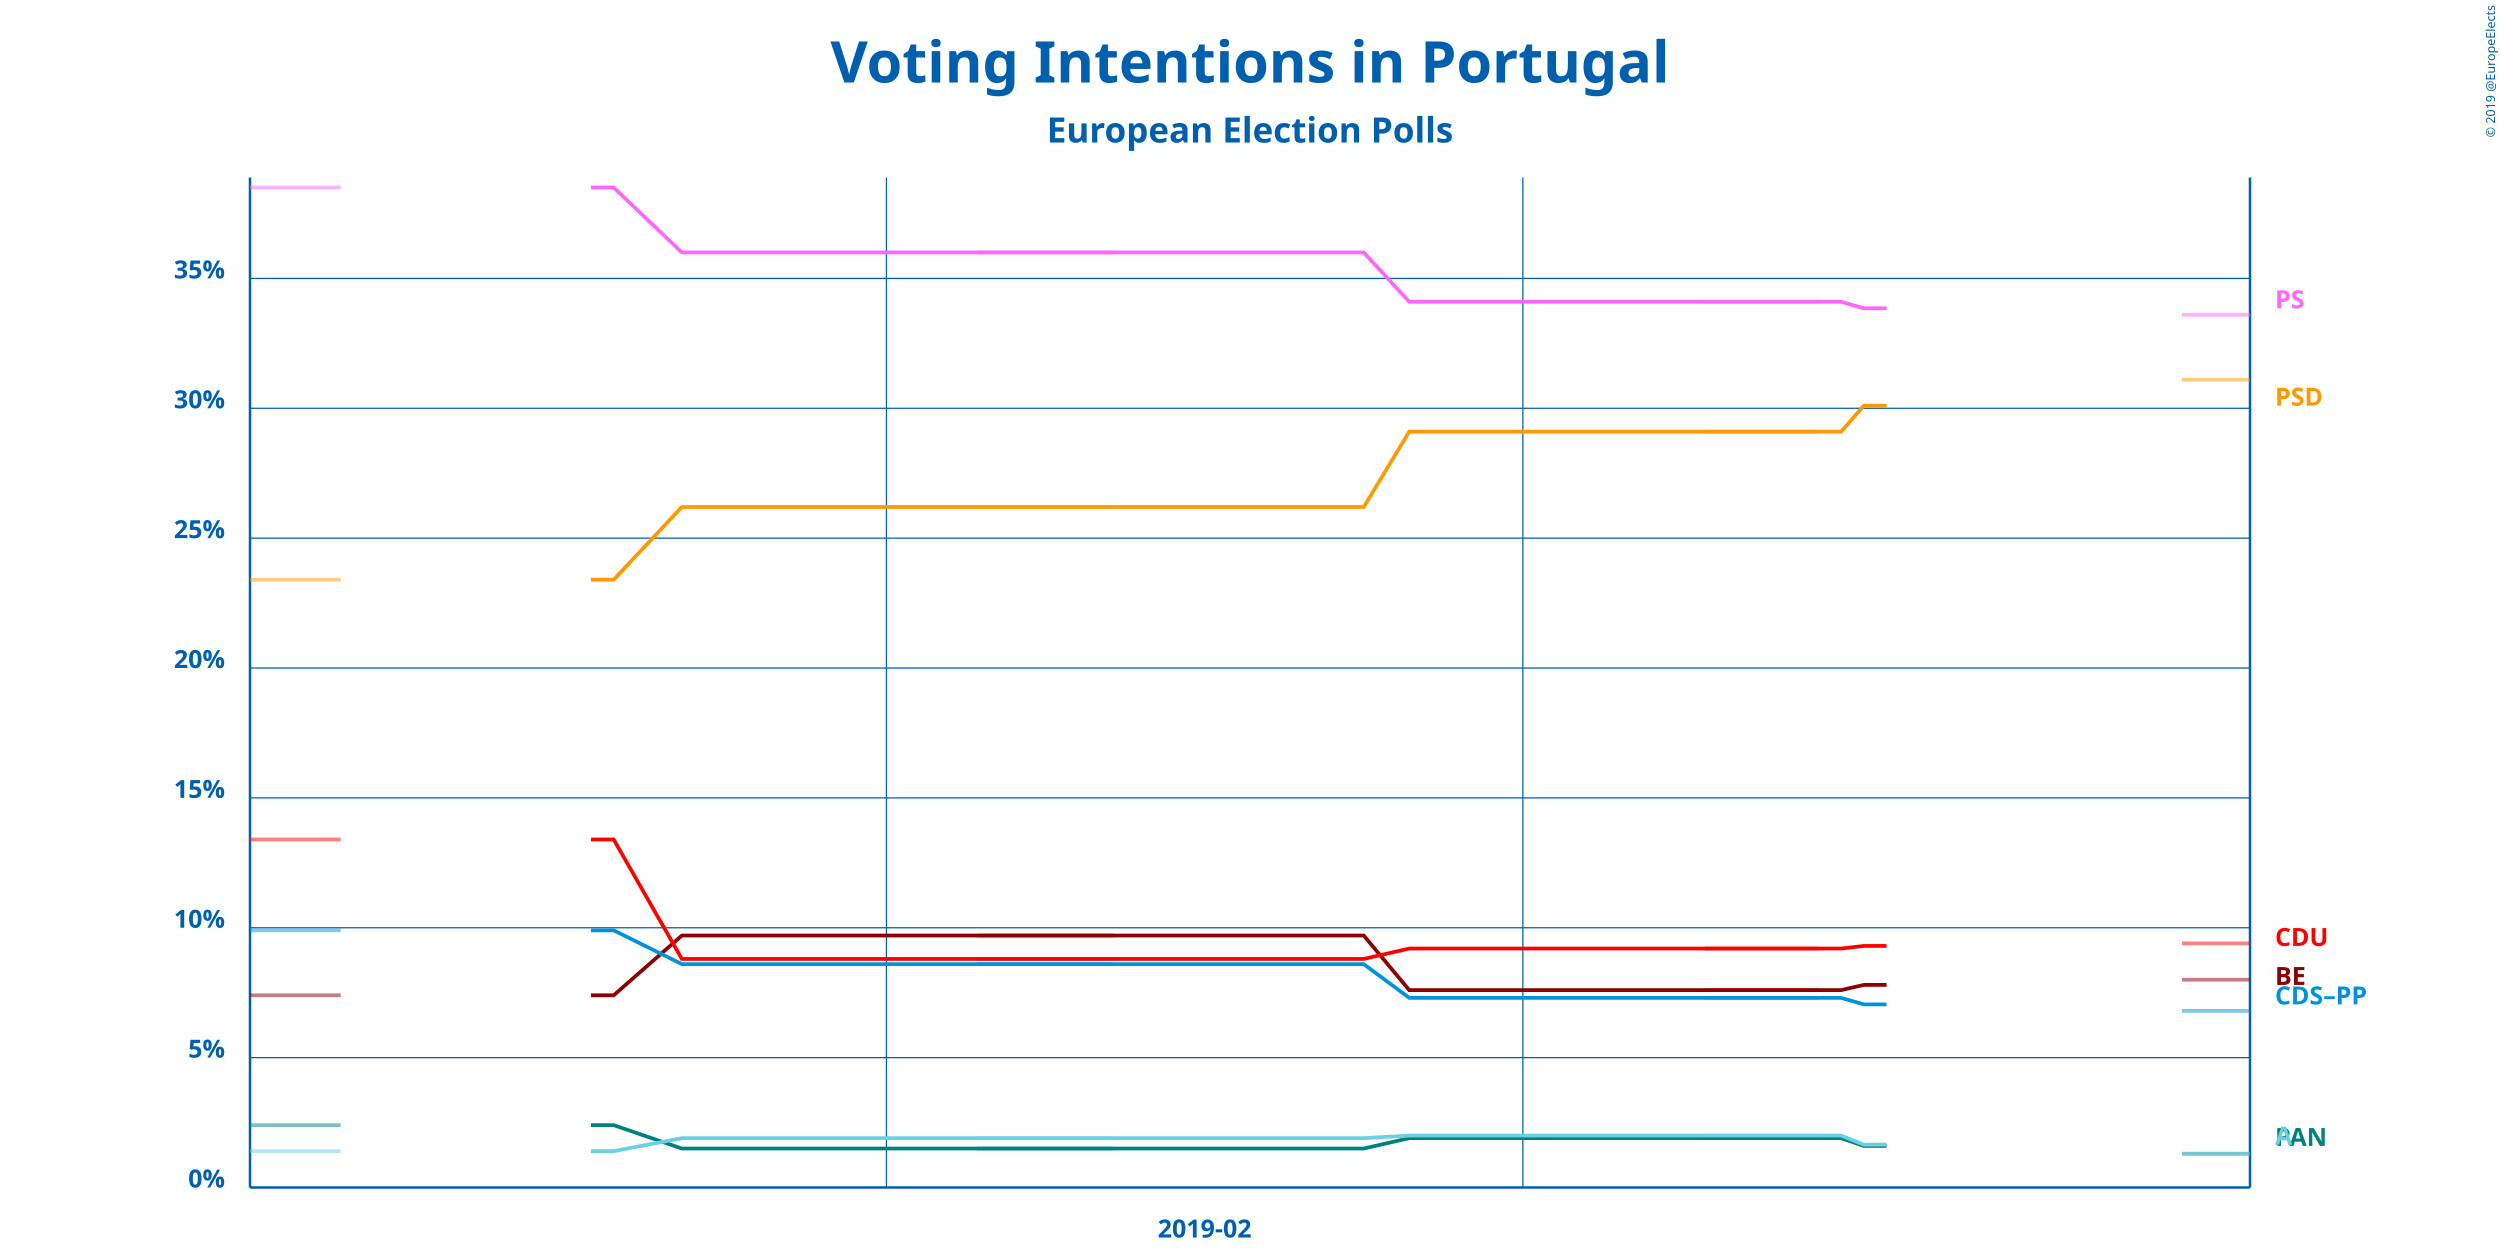
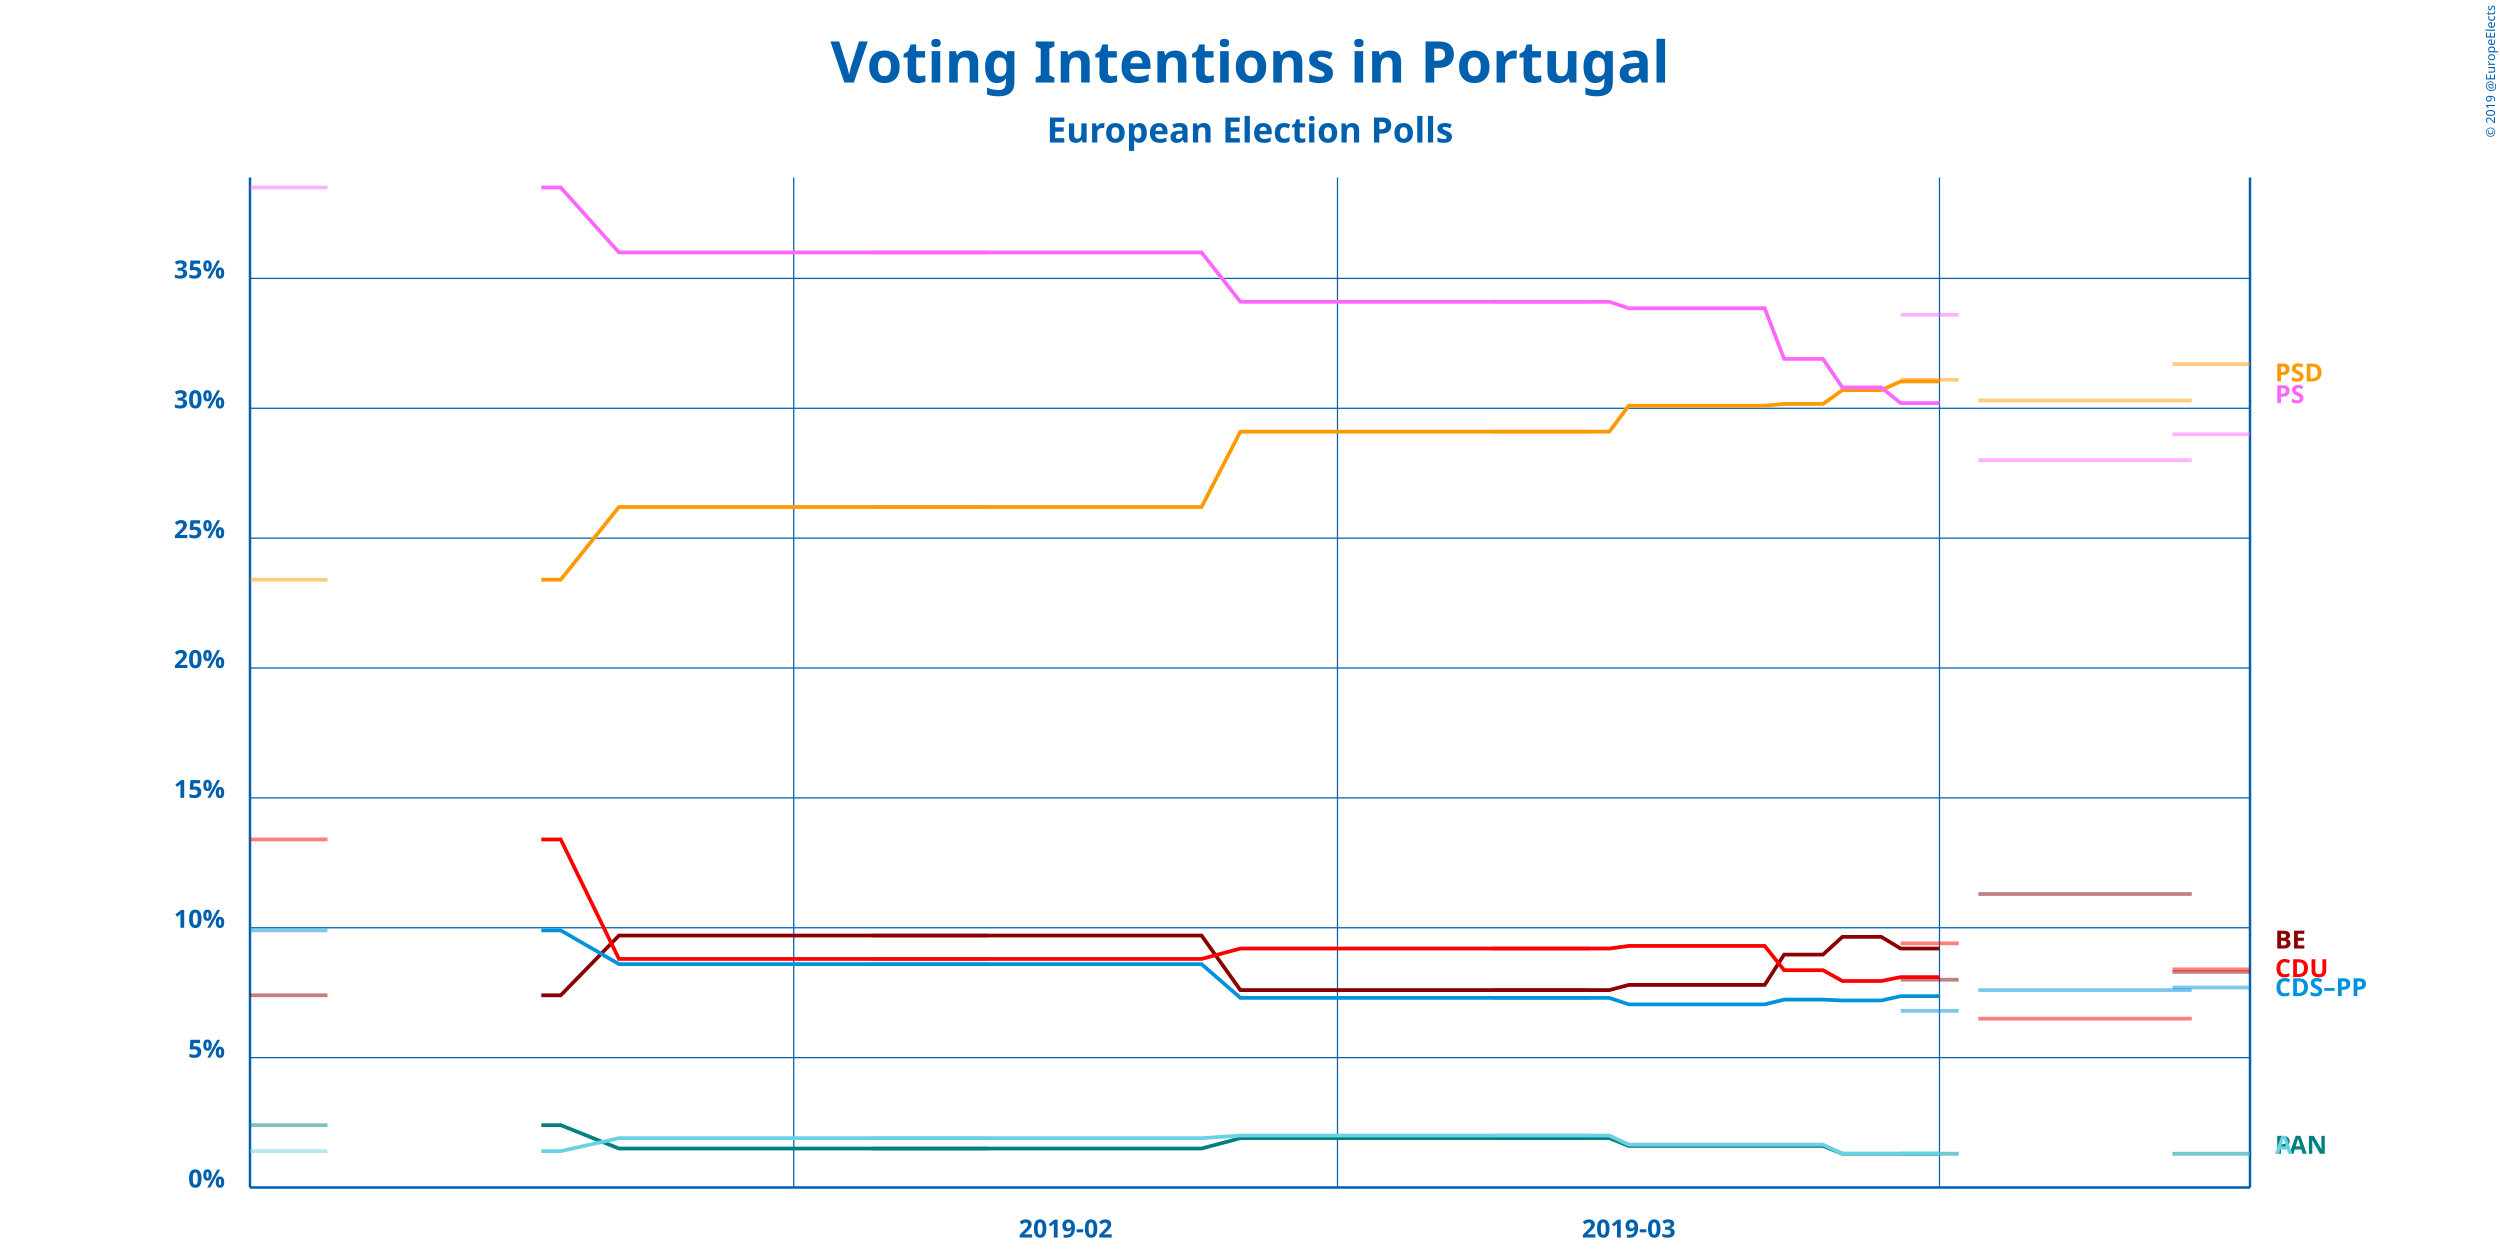
<svg HEIGHT="1000" WIDTH="2000">
  <rect fill="#FFFFFF" height="1000" stroke="none" width="2000" x="0" y="0" />
  <text fill="#0060AE" font-family="'Advent Pro'" font-size="46px" font-style="normal" font-weight="bold" text-align="center" text-anchor="middle" x="1000" y="66">Voting Intentions in Portugal</text>
  <text fill="#0060AE" font-family="'Advent Pro'" font-size="28px" font-style="normal" font-weight="bold" text-align="center" text-anchor="middle" x="1000" y="114">European Election Polls</text>
  <text fill="#0060AE" font-family="'Advent Pro'" font-size="10px" font-style="normal" font-weight="normal" text-align="center" text-anchor="end" transform="rotate(270)" x="-4" y="1996">© 2019 @EuropeElects</text>
  <g>
    <g>
      <line stroke="#0060AE" stroke-width="2" x1="200.0" x2="1800.0" y1="950.0" y2="950.0" />
      <text fill="#0060AE" font-family="'Advent Pro'" font-size="20px" font-style="normal" font-weight="bold" text-align="center" text-anchor="end" x="180.0" y="950.0">0%</text>
      <line stroke="#0060AE" stroke-width="2" x1="200.0" x2="200.0" y1="950.0" y2="142.0" />
      <line stroke="#0060AE" stroke-width="2" x1="1800.0" x2="1800.0" y1="950.0" y2="142.0" />
-       <line stroke="#0060AE" stroke-width="1" x1="709.149" x2="709.149" y1="950.0" y2="142.0" />
-       <text fill="#0060AE" font-family="'Advent Pro'" font-size="20px" font-style="normal" font-weight="bold" text-align="center" text-anchor="middle" x="963.723" y="990.0">2019-02</text>
-       <line stroke="#0060AE" stroke-width="1" x1="1218.298" x2="1218.298" y1="950.0" y2="142.0" />
+       <line stroke="#0060AE" stroke-width="1" x1="634.994" x2="634.994" y1="950.0" y2="142.0" />
+       <text fill="#0060AE" font-family="'Advent Pro'" font-size="20px" font-style="normal" font-weight="bold" text-align="center" text-anchor="middle" x="852.491" y="990.0">2019-02</text>
+       <line stroke="#0060AE" stroke-width="1" x1="1069.987" x2="1069.987" y1="950.0" y2="142.0" />
+       <text fill="#0060AE" font-family="'Advent Pro'" font-size="20px" font-style="normal" font-weight="bold" text-align="center" text-anchor="middle" x="1303.02" y="990.0">2019-03</text>
+       <line stroke="#0060AE" stroke-width="1" x1="1551.588" x2="1551.588" y1="950.0" y2="142.0" />
      <line stroke="#0060AE" stroke-width="1" x1="200.0" x2="1800.0" y1="846.104" y2="846.104" />
      <text fill="#0060AE" font-family="'Advent Pro'" font-size="20px" font-style="normal" font-weight="bold" text-align="center" text-anchor="end" x="180.0" y="846.104">5%</text>
      <line stroke="#0060AE" stroke-width="1" x1="200.0" x2="1800.0" y1="742.208" y2="742.208" />
      <text fill="#0060AE" font-family="'Advent Pro'" font-size="20px" font-style="normal" font-weight="bold" text-align="center" text-anchor="end" x="180.0" y="742.208">10%</text>
      <line stroke="#0060AE" stroke-width="1" x1="200.0" x2="1800.0" y1="638.312" y2="638.312" />
      <text fill="#0060AE" font-family="'Advent Pro'" font-size="20px" font-style="normal" font-weight="bold" text-align="center" text-anchor="end" x="180.0" y="638.312">15%</text>
      <line stroke="#0060AE" stroke-width="1" x1="200.0" x2="1800.0" y1="534.416" y2="534.416" />
      <text fill="#0060AE" font-family="'Advent Pro'" font-size="20px" font-style="normal" font-weight="bold" text-align="center" text-anchor="end" x="180.0" y="534.416">20%</text>
      <line stroke="#0060AE" stroke-width="1" x1="200.0" x2="1800.0" y1="430.519" y2="430.519" />
      <text fill="#0060AE" font-family="'Advent Pro'" font-size="20px" font-style="normal" font-weight="bold" text-align="center" text-anchor="end" x="180.0" y="430.519">25%</text>
      <line stroke="#0060AE" stroke-width="1" x1="200.0" x2="1800.0" y1="326.623" y2="326.623" />
      <text fill="#0060AE" font-family="'Advent Pro'" font-size="20px" font-style="normal" font-weight="bold" text-align="center" text-anchor="end" x="180.0" y="326.623">30%</text>
      <line stroke="#0060AE" stroke-width="1" x1="200.0" x2="1800.0" y1="222.727" y2="222.727" />
      <text fill="#0060AE" font-family="'Advent Pro'" font-size="20px" font-style="normal" font-weight="bold" text-align="center" text-anchor="end" x="180.0" y="222.727">35%</text>
    </g>
    <g>
-       <line stroke="#FF9900" stroke-opacity="0.5" stroke-width="3" x1="1745.63" x2="1800.0" y1="303.766" y2="303.766" />
-       <line stroke="#FF66FF" stroke-opacity="0.5" stroke-width="3" x1="1745.63" x2="1800.0" y1="251.818" y2="251.818" />
-       <line stroke="#8B0000" stroke-opacity="0.5" stroke-width="3" x1="1745.63" x2="1800.0" y1="783.766" y2="783.766" />
-       <line stroke="#0093DD" stroke-opacity="0.5" stroke-width="3" x1="1745.63" x2="1800.0" y1="808.701" y2="808.701" />
-       <line stroke="#FF0000" stroke-opacity="0.5" stroke-width="3" x1="1745.63" x2="1800.0" y1="754.675" y2="754.675" />
-       <line stroke="#008080" stroke-opacity="0.5" stroke-width="3" x1="1745.63" x2="1800.0" y1="922.987" y2="922.987" />
-       <line stroke="#6AD1E3" stroke-opacity="0.5" stroke-width="3" x1="1745.63" x2="1800.0" y1="922.987" y2="922.987" />
-       <line stroke-opacity="0.5" stroke-width="3" x1="1745.63" x2="1800.0" y1="773.377" y2="773.377" />
-       <line stroke="#FF9900" stroke-opacity="0.5" stroke-width="3" x1="1363.769" x2="1454.506" y1="345.325" y2="345.325" />
-       <line stroke="#FF66FF" stroke-opacity="0.5" stroke-width="3" x1="1363.769" x2="1454.506" y1="241.429" y2="241.429" />
-       <line stroke="#8B0000" stroke-opacity="0.5" stroke-width="3" x1="1363.769" x2="1454.506" y1="792.078" y2="792.078" />
-       <line stroke="#0093DD" stroke-opacity="0.5" stroke-width="3" x1="1363.769" x2="1454.506" y1="798.312" y2="798.312" />
-       <line stroke="#FF0000" stroke-opacity="0.5" stroke-width="3" x1="1363.769" x2="1454.506" y1="758.831" y2="758.831" />
-       <line stroke="#008080" stroke-opacity="0.5" stroke-width="3" x1="1363.769" x2="1454.506" y1="910.519" y2="910.519" />
-       <line stroke="#6AD1E3" stroke-opacity="0.5" stroke-width="3" x1="1363.769" x2="1454.506" y1="908.442" y2="908.442" />
-       <line stroke-opacity="0.5" stroke-width="3" x1="1363.769" x2="1454.506" y1="767.143" y2="767.143" />
-       <line stroke="#FF9900" stroke-opacity="0.5" stroke-width="3" x1="781.884" x2="890.806" y1="405.584" y2="405.584" />
-       <line stroke="#FF66FF" stroke-opacity="0.5" stroke-width="3" x1="781.884" x2="890.806" y1="201.948" y2="201.948" />
-       <line stroke="#8B0000" stroke-opacity="0.5" stroke-width="3" x1="781.884" x2="890.806" y1="748.442" y2="748.442" />
-       <line stroke="#0093DD" stroke-opacity="0.5" stroke-width="3" x1="781.884" x2="890.806" y1="771.299" y2="771.299" />
-       <line stroke="#FF0000" stroke-opacity="0.5" stroke-width="3" x1="781.884" x2="890.806" y1="767.143" y2="767.143" />
-       <line stroke="#008080" stroke-opacity="0.5" stroke-width="3" x1="781.884" x2="890.806" y1="918.831" y2="918.831" />
-       <line stroke="#6AD1E3" stroke-opacity="0.5" stroke-width="3" x1="781.884" x2="890.806" y1="910.519" y2="910.519" />
-       <line stroke-opacity="0.5" stroke-width="3" x1="781.884" x2="890.806" y1="798.312" y2="798.312" />
-       <line stroke="#FF9900" stroke-opacity="0.5" stroke-width="3" x1="200.0" x2="272.554" y1="463.766" y2="463.766" />
-       <line stroke="#FF66FF" stroke-opacity="0.5" stroke-width="3" x1="200.0" x2="272.554" y1="150.0" y2="150.0" />
-       <line stroke="#8B0000" stroke-opacity="0.5" stroke-width="3" x1="200.0" x2="272.554" y1="796.234" y2="796.234" />
-       <line stroke="#0093DD" stroke-opacity="0.5" stroke-width="3" x1="200.0" x2="272.554" y1="744.286" y2="744.286" />
-       <line stroke="#FF0000" stroke-opacity="0.5" stroke-width="3" x1="200.0" x2="272.554" y1="671.558" y2="671.558" />
-       <line stroke="#008080" stroke-opacity="0.5" stroke-width="3" x1="200.0" x2="272.554" y1="900.13" y2="900.13" />
-       <line stroke="#6AD1E3" stroke-opacity="0.5" stroke-width="3" x1="200.0" x2="272.554" y1="920.909" y2="920.909" />
-       <line stroke-opacity="0.5" stroke-width="3" x1="200.0" x2="272.554" y1="877.273" y2="877.273" />
+       <line stroke="#FF9900" stroke-opacity="0.5" stroke-width="3" x1="1738.013" x2="1800.0" y1="291.299" y2="291.299" />
+       <line stroke="#FF66FF" stroke-opacity="0.5" stroke-width="3" x1="1738.013" x2="1800.0" y1="347.403" y2="347.403" />
+       <line stroke="#8B0000" stroke-opacity="0.5" stroke-width="3" x1="1738.013" x2="1800.0" y1="777.532" y2="777.532" />
+       <line stroke="#0093DD" stroke-opacity="0.5" stroke-width="3" x1="1738.013" x2="1800.0" y1="790.0" y2="790.0" />
+       <line stroke="#FF0000" stroke-opacity="0.5" stroke-width="3" x1="1738.013" x2="1800.0" y1="775.455" y2="775.455" />
+       <line stroke="#008080" stroke-opacity="0.5" stroke-width="3" x1="1738.013" x2="1800.0" y1="922.987" y2="922.987" />
+       <line stroke="#6AD1E3" stroke-opacity="0.5" stroke-width="3" x1="1738.013" x2="1800.0" y1="922.987" y2="922.987" />
+       <line stroke-opacity="0.5" stroke-width="3" x1="1738.013" x2="1800.0" y1="694.416" y2="694.416" />
+       <line stroke="#FF9900" stroke-opacity="0.5" stroke-width="3" x1="1582.659" x2="1753.394" y1="320.39" y2="320.39" />
+       <line stroke="#FF66FF" stroke-opacity="0.5" stroke-width="3" x1="1582.659" x2="1753.394" y1="368.182" y2="368.182" />
+       <line stroke="#8B0000" stroke-opacity="0.5" stroke-width="3" x1="1582.659" x2="1753.394" y1="715.195" y2="715.195" />
+       <line stroke="#0093DD" stroke-opacity="0.5" stroke-width="3" x1="1582.659" x2="1753.394" y1="792.078" y2="792.078" />
+       <line stroke="#FF0000" stroke-opacity="0.5" stroke-width="3" x1="1582.659" x2="1753.394" y1="814.935" y2="814.935" />
+       <line stroke-opacity="0.5" stroke-width="3" x1="1582.659" x2="1753.394" y1="611.299" y2="611.299" />
+       <line stroke="#FF9900" stroke-opacity="0.5" stroke-width="3" x1="1520.517" x2="1566.968" y1="303.766" y2="303.766" />
+       <line stroke="#FF66FF" stroke-opacity="0.5" stroke-width="3" x1="1520.517" x2="1566.968" y1="251.818" y2="251.818" />
+       <line stroke="#8B0000" stroke-opacity="0.5" stroke-width="3" x1="1520.517" x2="1566.968" y1="783.766" y2="783.766" />
+       <line stroke="#0093DD" stroke-opacity="0.5" stroke-width="3" x1="1520.517" x2="1566.968" y1="808.701" y2="808.701" />
+       <line stroke="#FF0000" stroke-opacity="0.5" stroke-width="3" x1="1520.517" x2="1566.968" y1="754.675" y2="754.675" />
+       <line stroke="#008080" stroke-opacity="0.5" stroke-width="3" x1="1520.517" x2="1566.968" y1="922.987" y2="922.987" />
+       <line stroke="#6AD1E3" stroke-opacity="0.5" stroke-width="3" x1="1520.517" x2="1566.968" y1="922.987" y2="922.987" />
+       <line stroke-opacity="0.5" stroke-width="3" x1="1520.517" x2="1566.968" y1="773.377" y2="773.377" />
+       <line stroke="#FF9900" stroke-opacity="0.5" stroke-width="3" x1="1194.271" x2="1271.793" y1="345.325" y2="345.325" />
+       <line stroke="#FF66FF" stroke-opacity="0.5" stroke-width="3" x1="1194.271" x2="1271.793" y1="241.429" y2="241.429" />
+       <line stroke="#8B0000" stroke-opacity="0.5" stroke-width="3" x1="1194.271" x2="1271.793" y1="792.078" y2="792.078" />
+       <line stroke="#0093DD" stroke-opacity="0.5" stroke-width="3" x1="1194.271" x2="1271.793" y1="798.312" y2="798.312" />
+       <line stroke="#FF0000" stroke-opacity="0.5" stroke-width="3" x1="1194.271" x2="1271.793" y1="758.831" y2="758.831" />
+       <line stroke="#008080" stroke-opacity="0.5" stroke-width="3" x1="1194.271" x2="1271.793" y1="910.519" y2="910.519" />
+       <line stroke="#6AD1E3" stroke-opacity="0.5" stroke-width="3" x1="1194.271" x2="1271.793" y1="908.442" y2="908.442" />
+       <line stroke-opacity="0.5" stroke-width="3" x1="1194.271" x2="1271.793" y1="767.143" y2="767.143" />
+       <line stroke="#FF9900" stroke-opacity="0.5" stroke-width="3" x1="697.136" x2="790.193" y1="405.584" y2="405.584" />
+       <line stroke="#FF66FF" stroke-opacity="0.5" stroke-width="3" x1="697.136" x2="790.193" y1="201.948" y2="201.948" />
+       <line stroke="#8B0000" stroke-opacity="0.5" stroke-width="3" x1="697.136" x2="790.193" y1="748.442" y2="748.442" />
+       <line stroke="#0093DD" stroke-opacity="0.5" stroke-width="3" x1="697.136" x2="790.193" y1="771.299" y2="771.299" />
+       <line stroke="#FF0000" stroke-opacity="0.5" stroke-width="3" x1="697.136" x2="790.193" y1="767.143" y2="767.143" />
+       <line stroke="#008080" stroke-opacity="0.5" stroke-width="3" x1="697.136" x2="790.193" y1="918.831" y2="918.831" />
+       <line stroke="#6AD1E3" stroke-opacity="0.5" stroke-width="3" x1="697.136" x2="790.193" y1="910.519" y2="910.519" />
+       <line stroke-opacity="0.5" stroke-width="3" x1="697.136" x2="790.193" y1="798.312" y2="798.312" />
+       <line stroke="#FF9900" stroke-opacity="0.5" stroke-width="3" x1="200.0" x2="261.987" y1="463.766" y2="463.766" />
+       <line stroke="#FF66FF" stroke-opacity="0.5" stroke-width="3" x1="200.0" x2="261.987" y1="150.0" y2="150.0" />
+       <line stroke="#8B0000" stroke-opacity="0.5" stroke-width="3" x1="200.0" x2="261.987" y1="796.234" y2="796.234" />
+       <line stroke="#0093DD" stroke-opacity="0.5" stroke-width="3" x1="200.0" x2="261.987" y1="744.286" y2="744.286" />
+       <line stroke="#FF0000" stroke-opacity="0.5" stroke-width="3" x1="200.0" x2="261.987" y1="671.558" y2="671.558" />
+       <line stroke="#008080" stroke-opacity="0.5" stroke-width="3" x1="200.0" x2="261.987" y1="900.13" y2="900.13" />
+       <line stroke="#6AD1E3" stroke-opacity="0.5" stroke-width="3" x1="200.0" x2="261.987" y1="920.909" y2="920.909" />
+       <line stroke-opacity="0.5" stroke-width="3" x1="200.0" x2="261.987" y1="877.273" y2="877.273" />
    </g>
    <g>
-       <polyline fill="none" points="472.758,463.766 490.942,463.766   545.494,405.584 563.678,405.584 581.862,405.584 600.045,405.584 618.229,405.584 636.413,405.584 654.597,405.584 672.781,405.584 690.965,405.584 709.149,405.584 727.333,405.584 745.517,405.584 763.7,405.584 781.884,405.584 800.068,405.584 818.252,405.584 836.436,405.584 854.62,405.584 872.804,405.584 890.988,405.584 909.171,405.584 927.355,405.584 945.539,405.584 963.723,405.584 981.907,405.584 1000.091,405.584 1018.275,405.584 1036.459,405.584 1054.643,405.584 1072.826,405.584 1091.01,405.584  1127.378,345.325 1145.562,345.325 1163.746,345.325 1181.93,345.325 1200.114,345.325 1218.298,345.325 1236.481,345.325 1254.665,345.325 1272.849,345.325 1291.033,345.325 1309.217,345.325 1327.401,345.325 1345.585,345.325 1363.769,345.325 1381.952,345.325 1400.136,345.325 1418.32,345.325 1436.504,345.325 1454.688,345.325 1472.872,345.325 1491.056,324.545 1509.24,324.545" stroke="#FF9900" stroke-width="3" />
-       <text fill="#FF9900" font-family="'Advent Pro'" font-size="20px" font-style="normal" font-weight="bold" text-align="center" text-anchor="start" x="1820.0" y="324.545">PSD</text>
-       <polyline fill="none" points="472.758,150.0 490.942,150.0   545.494,201.948 563.678,201.948 581.862,201.948 600.045,201.948 618.229,201.948 636.413,201.948 654.597,201.948 672.781,201.948 690.965,201.948 709.149,201.948 727.333,201.948 745.517,201.948 763.7,201.948 781.884,201.948 800.068,201.948 818.252,201.948 836.436,201.948 854.62,201.948 872.804,201.948 890.988,201.948 909.171,201.948 927.355,201.948 945.539,201.948 963.723,201.948 981.907,201.948 1000.091,201.948 1018.275,201.948 1036.459,201.948 1054.643,201.948 1072.826,201.948 1091.01,201.948  1127.378,241.429 1145.562,241.429 1163.746,241.429 1181.93,241.429 1200.114,241.429 1218.298,241.429 1236.481,241.429 1254.665,241.429 1272.849,241.429 1291.033,241.429 1309.217,241.429 1327.401,241.429 1345.585,241.429 1363.769,241.429 1381.952,241.429 1400.136,241.429 1418.32,241.429 1436.504,241.429 1454.688,241.429 1472.872,241.429 1491.056,246.623 1509.24,246.623" stroke="#FF66FF" stroke-width="3" />
-       <text fill="#FF66FF" font-family="'Advent Pro'" font-size="20px" font-style="normal" font-weight="bold" text-align="center" text-anchor="start" x="1820.0" y="246.623">PS</text>
-       <polyline fill="none" points="472.758,796.234 490.942,796.234   545.494,748.442 563.678,748.442 581.862,748.442 600.045,748.442 618.229,748.442 636.413,748.442 654.597,748.442 672.781,748.442 690.965,748.442 709.149,748.442 727.333,748.442 745.517,748.442 763.7,748.442 781.884,748.442 800.068,748.442 818.252,748.442 836.436,748.442 854.62,748.442 872.804,748.442 890.988,748.442 909.171,748.442 927.355,748.442 945.539,748.442 963.723,748.442 981.907,748.442 1000.091,748.442 1018.275,748.442 1036.459,748.442 1054.643,748.442 1072.826,748.442 1091.01,748.442  1127.378,792.078 1145.562,792.078 1163.746,792.078 1181.93,792.078 1200.114,792.078 1218.298,792.078 1236.481,792.078 1254.665,792.078 1272.849,792.078 1291.033,792.078 1309.217,792.078 1327.401,792.078 1345.585,792.078 1363.769,792.078 1381.952,792.078 1400.136,792.078 1418.32,792.078 1436.504,792.078 1454.688,792.078 1472.872,792.078 1491.056,787.922 1509.24,787.922" stroke="#8B0000" stroke-width="3" />
-       <text fill="#8B0000" font-family="'Advent Pro'" font-size="20px" font-style="normal" font-weight="bold" text-align="center" text-anchor="start" x="1820.0" y="787.922">BE</text>
-       <polyline fill="none" points="472.758,744.286 490.942,744.286   545.494,771.299 563.678,771.299 581.862,771.299 600.045,771.299 618.229,771.299 636.413,771.299 654.597,771.299 672.781,771.299 690.965,771.299 709.149,771.299 727.333,771.299 745.517,771.299 763.7,771.299 781.884,771.299 800.068,771.299 818.252,771.299 836.436,771.299 854.62,771.299 872.804,771.299 890.988,771.299 909.171,771.299 927.355,771.299 945.539,771.299 963.723,771.299 981.907,771.299 1000.091,771.299 1018.275,771.299 1036.459,771.299 1054.643,771.299 1072.826,771.299 1091.01,771.299  1127.378,798.312 1145.562,798.312 1163.746,798.312 1181.93,798.312 1200.114,798.312 1218.298,798.312 1236.481,798.312 1254.665,798.312 1272.849,798.312 1291.033,798.312 1309.217,798.312 1327.401,798.312 1345.585,798.312 1363.769,798.312 1381.952,798.312 1400.136,798.312 1418.32,798.312 1436.504,798.312 1454.688,798.312 1472.872,798.312 1491.056,803.506 1509.24,803.506" stroke="#0093DD" stroke-width="3" />
-       <text fill="#0093DD" font-family="'Advent Pro'" font-size="20px" font-style="normal" font-weight="bold" text-align="center" text-anchor="start" x="1820.0" y="803.506">CDS–PP</text>
-       <polyline fill="none" points="472.758,671.558 490.942,671.558   545.494,767.143 563.678,767.143 581.862,767.143 600.045,767.143 618.229,767.143 636.413,767.143 654.597,767.143 672.781,767.143 690.965,767.143 709.149,767.143 727.333,767.143 745.517,767.143 763.7,767.143 781.884,767.143 800.068,767.143 818.252,767.143 836.436,767.143 854.62,767.143 872.804,767.143 890.988,767.143 909.171,767.143 927.355,767.143 945.539,767.143 963.723,767.143 981.907,767.143 1000.091,767.143 1018.275,767.143 1036.459,767.143 1054.643,767.143 1072.826,767.143 1091.01,767.143  1127.378,758.831 1145.562,758.831 1163.746,758.831 1181.93,758.831 1200.114,758.831 1218.298,758.831 1236.481,758.831 1254.665,758.831 1272.849,758.831 1291.033,758.831 1309.217,758.831 1327.401,758.831 1345.585,758.831 1363.769,758.831 1381.952,758.831 1400.136,758.831 1418.32,758.831 1436.504,758.831 1454.688,758.831 1472.872,758.831 1491.056,756.753 1509.24,756.753" stroke="#FF0000" stroke-width="3" />
-       <text fill="#FF0000" font-family="'Advent Pro'" font-size="20px" font-style="normal" font-weight="bold" text-align="center" text-anchor="start" x="1820.0" y="756.753">CDU</text>
-       <polyline fill="none" points="472.758,900.13 490.942,900.13   545.494,918.831 563.678,918.831 581.862,918.831 600.045,918.831 618.229,918.831 636.413,918.831 654.597,918.831 672.781,918.831 690.965,918.831 709.149,918.831 727.333,918.831 745.517,918.831 763.7,918.831 781.884,918.831 800.068,918.831 818.252,918.831 836.436,918.831 854.62,918.831 872.804,918.831 890.988,918.831 909.171,918.831 927.355,918.831 945.539,918.831 963.723,918.831 981.907,918.831 1000.091,918.831 1018.275,918.831 1036.459,918.831 1054.643,918.831 1072.826,918.831 1091.01,918.831  1127.378,910.519 1145.562,910.519 1163.746,910.519 1181.93,910.519 1200.114,910.519 1218.298,910.519 1236.481,910.519 1254.665,910.519 1272.849,910.519 1291.033,910.519 1309.217,910.519 1327.401,910.519 1345.585,910.519 1363.769,910.519 1381.952,910.519 1400.136,910.519 1418.32,910.519 1436.504,910.519 1454.688,910.519 1472.872,910.519 1491.056,916.753 1509.24,916.753" stroke="#008080" stroke-width="3" />
-       <text fill="#008080" font-family="'Advent Pro'" font-size="20px" font-style="normal" font-weight="bold" text-align="center" text-anchor="start" x="1820.0" y="916.753">PAN</text>
-       <polyline fill="none" points="472.758,920.909 490.942,920.909   545.494,910.519 563.678,910.519 581.862,910.519 600.045,910.519 618.229,910.519 636.413,910.519 654.597,910.519 672.781,910.519 690.965,910.519 709.149,910.519 727.333,910.519 745.517,910.519 763.7,910.519 781.884,910.519 800.068,910.519 818.252,910.519 836.436,910.519 854.62,910.519 872.804,910.519 890.988,910.519 909.171,910.519 927.355,910.519 945.539,910.519 963.723,910.519 981.907,910.519 1000.091,910.519 1018.275,910.519 1036.459,910.519 1054.643,910.519 1072.826,910.519 1091.01,910.519  1127.378,908.442 1145.562,908.442 1163.746,908.442 1181.93,908.442 1200.114,908.442 1218.298,908.442 1236.481,908.442 1254.665,908.442 1272.849,908.442 1291.033,908.442 1309.217,908.442 1327.401,908.442 1345.585,908.442 1363.769,908.442 1381.952,908.442 1400.136,908.442 1418.32,908.442 1436.504,908.442 1454.688,908.442 1472.872,908.442 1491.056,915.714 1509.24,915.714" stroke="#6AD1E3" stroke-width="3" />
-       <text fill="#6AD1E3" font-family="'Advent Pro'" font-size="20px" font-style="normal" font-weight="bold" text-align="center" text-anchor="start" x="1820.0" y="915.714">A</text>
+       <polyline fill="none" points="433.032,463.766 448.568,463.766   495.174,405.584 510.71,405.584 526.245,405.584 541.781,405.584 557.316,405.584 572.852,405.584 588.387,405.584 603.923,405.584 619.458,405.584 634.994,405.584 650.529,405.584 666.065,405.584 681.6,405.584 697.136,405.584 712.671,405.584 728.207,405.584 743.742,405.584 759.278,405.584 774.813,405.584 790.349,405.584 805.884,405.584 821.42,405.584 836.955,405.584 852.491,405.584 868.026,405.584 883.562,405.584 899.097,405.584 914.632,405.584 930.168,405.584 945.703,405.584 961.239,405.584  992.31,345.325 1007.845,345.325 1023.381,345.325 1038.916,345.325 1054.452,345.325 1069.987,345.325 1085.523,345.325 1101.058,345.325 1116.594,345.325 1132.129,345.325 1147.665,345.325 1163.2,345.325 1178.736,345.325 1194.271,345.325 1209.807,345.325 1225.342,345.325 1240.878,345.325 1256.413,345.325 1271.949,345.325 1287.484,345.325 1303.02,324.545 1318.555,324.545 1334.091,324.545 1349.626,324.545 1365.162,324.545 1380.697,324.545 1396.233,324.545 1411.768,324.545 1427.304,323.16 1442.839,323.16 1458.375,323.16 1473.91,312.078 1489.446,312.078 1504.981,312.078 1520.517,305.152 1536.052,305.152 1551.588,305.152" stroke="#FF9900" stroke-width="3" />
+       <text fill="#FF9900" font-family="'Advent Pro'" font-size="20px" font-style="normal" font-weight="bold" text-align="center" text-anchor="start" x="1820.0" y="305.152">PSD</text>
+       <polyline fill="none" points="433.032,150.0 448.568,150.0   495.174,201.948 510.71,201.948 526.245,201.948 541.781,201.948 557.316,201.948 572.852,201.948 588.387,201.948 603.923,201.948 619.458,201.948 634.994,201.948 650.529,201.948 666.065,201.948 681.6,201.948 697.136,201.948 712.671,201.948 728.207,201.948 743.742,201.948 759.278,201.948 774.813,201.948 790.349,201.948 805.884,201.948 821.42,201.948 836.955,201.948 852.491,201.948 868.026,201.948 883.562,201.948 899.097,201.948 914.632,201.948 930.168,201.948 945.703,201.948 961.239,201.948  992.31,241.429 1007.845,241.429 1023.381,241.429 1038.916,241.429 1054.452,241.429 1069.987,241.429 1085.523,241.429 1101.058,241.429 1116.594,241.429 1132.129,241.429 1147.665,241.429 1163.2,241.429 1178.736,241.429 1194.271,241.429 1209.807,241.429 1225.342,241.429 1240.878,241.429 1256.413,241.429 1271.949,241.429 1287.484,241.429 1303.02,246.623 1318.555,246.623 1334.091,246.623 1349.626,246.623 1365.162,246.623 1380.697,246.623 1396.233,246.623 1411.768,246.623 1427.304,287.143 1442.839,287.143 1458.375,287.143 1473.91,310.0 1489.446,310.0 1504.981,310.0 1520.517,322.468 1536.052,322.468 1551.588,322.468" stroke="#FF66FF" stroke-width="3" />
+       <text fill="#FF66FF" font-family="'Advent Pro'" font-size="20px" font-style="normal" font-weight="bold" text-align="center" text-anchor="start" x="1820.0" y="322.468">PS</text>
+       <polyline fill="none" points="433.032,796.234 448.568,796.234   495.174,748.442 510.71,748.442 526.245,748.442 541.781,748.442 557.316,748.442 572.852,748.442 588.387,748.442 603.923,748.442 619.458,748.442 634.994,748.442 650.529,748.442 666.065,748.442 681.6,748.442 697.136,748.442 712.671,748.442 728.207,748.442 743.742,748.442 759.278,748.442 774.813,748.442 790.349,748.442 805.884,748.442 821.42,748.442 836.955,748.442 852.491,748.442 868.026,748.442 883.562,748.442 899.097,748.442 914.632,748.442 930.168,748.442 945.703,748.442 961.239,748.442  992.31,792.078 1007.845,792.078 1023.381,792.078 1038.916,792.078 1054.452,792.078 1069.987,792.078 1085.523,792.078 1101.058,792.078 1116.594,792.078 1132.129,792.078 1147.665,792.078 1163.2,792.078 1178.736,792.078 1194.271,792.078 1209.807,792.078 1225.342,792.078 1240.878,792.078 1256.413,792.078 1271.949,792.078 1287.484,792.078 1303.02,787.922 1318.555,787.922 1334.091,787.922 1349.626,787.922 1365.162,787.922 1380.697,787.922 1396.233,787.922 1411.768,787.922 1427.304,763.68 1442.839,763.68 1458.375,763.68 1473.91,749.481 1489.446,749.481 1504.981,749.481 1520.517,758.831 1536.052,758.831 1551.588,758.831" stroke="#8B0000" stroke-width="3" />
+       <text fill="#8B0000" font-family="'Advent Pro'" font-size="20px" font-style="normal" font-weight="bold" text-align="center" text-anchor="start" x="1820.0" y="758.831">BE</text>
+       <polyline fill="none" points="433.032,744.286 448.568,744.286   495.174,771.299 510.71,771.299 526.245,771.299 541.781,771.299 557.316,771.299 572.852,771.299 588.387,771.299 603.923,771.299 619.458,771.299 634.994,771.299 650.529,771.299 666.065,771.299 681.6,771.299 697.136,771.299 712.671,771.299 728.207,771.299 743.742,771.299 759.278,771.299 774.813,771.299 790.349,771.299 805.884,771.299 821.42,771.299 836.955,771.299 852.491,771.299 868.026,771.299 883.562,771.299 899.097,771.299 914.632,771.299 930.168,771.299 945.703,771.299 961.239,771.299  992.31,798.312 1007.845,798.312 1023.381,798.312 1038.916,798.312 1054.452,798.312 1069.987,798.312 1085.523,798.312 1101.058,798.312 1116.594,798.312 1132.129,798.312 1147.665,798.312 1163.2,798.312 1178.736,798.312 1194.271,798.312 1209.807,798.312 1225.342,798.312 1240.878,798.312 1256.413,798.312 1271.949,798.312 1287.484,798.312 1303.02,803.506 1318.555,803.506 1334.091,803.506 1349.626,803.506 1365.162,803.506 1380.697,803.506 1396.233,803.506 1411.768,803.506 1427.304,799.697 1442.839,799.697 1458.375,799.697 1473.91,800.39 1489.446,800.39 1504.981,800.39 1520.517,796.926 1536.052,796.926 1551.588,796.926" stroke="#0093DD" stroke-width="3" />
+       <text fill="#0093DD" font-family="'Advent Pro'" font-size="20px" font-style="normal" font-weight="bold" text-align="center" text-anchor="start" x="1820.0" y="796.926">CDS–PP</text>
+       <polyline fill="none" points="433.032,671.558 448.568,671.558   495.174,767.143 510.71,767.143 526.245,767.143 541.781,767.143 557.316,767.143 572.852,767.143 588.387,767.143 603.923,767.143 619.458,767.143 634.994,767.143 650.529,767.143 666.065,767.143 681.6,767.143 697.136,767.143 712.671,767.143 728.207,767.143 743.742,767.143 759.278,767.143 774.813,767.143 790.349,767.143 805.884,767.143 821.42,767.143 836.955,767.143 852.491,767.143 868.026,767.143 883.562,767.143 899.097,767.143 914.632,767.143 930.168,767.143 945.703,767.143 961.239,767.143  992.31,758.831 1007.845,758.831 1023.381,758.831 1038.916,758.831 1054.452,758.831 1069.987,758.831 1085.523,758.831 1101.058,758.831 1116.594,758.831 1132.129,758.831 1147.665,758.831 1163.2,758.831 1178.736,758.831 1194.271,758.831 1209.807,758.831 1225.342,758.831 1240.878,758.831 1256.413,758.831 1271.949,758.831 1287.484,758.831 1303.02,756.753 1318.555,756.753 1334.091,756.753 1349.626,756.753 1365.162,756.753 1380.697,756.753 1396.233,756.753 1411.768,756.753 1427.304,776.147 1442.839,776.147 1458.375,776.147 1473.91,784.805 1489.446,784.805 1504.981,784.805 1520.517,781.688 1536.052,781.688 1551.588,781.688" stroke="#FF0000" stroke-width="3" />
+       <text fill="#FF0000" font-family="'Advent Pro'" font-size="20px" font-style="normal" font-weight="bold" text-align="center" text-anchor="start" x="1820.0" y="781.688">CDU</text>
+       <polyline fill="none" points="433.032,900.13 448.568,900.13   495.174,918.831 510.71,918.831 526.245,918.831 541.781,918.831 557.316,918.831 572.852,918.831 588.387,918.831 603.923,918.831 619.458,918.831 634.994,918.831 650.529,918.831 666.065,918.831 681.6,918.831 697.136,918.831 712.671,918.831 728.207,918.831 743.742,918.831 759.278,918.831 774.813,918.831 790.349,918.831 805.884,918.831 821.42,918.831 836.955,918.831 852.491,918.831 868.026,918.831 883.562,918.831 899.097,918.831 914.632,918.831 930.168,918.831 945.703,918.831 961.239,918.831  992.31,910.519 1007.845,910.519 1023.381,910.519 1038.916,910.519 1054.452,910.519 1069.987,910.519 1085.523,910.519 1101.058,910.519 1116.594,910.519 1132.129,910.519 1147.665,910.519 1163.2,910.519 1178.736,910.519 1194.271,910.519 1209.807,910.519 1225.342,910.519 1240.878,910.519 1256.413,910.519 1271.949,910.519 1287.484,910.519 1303.02,916.753 1318.555,916.753 1334.091,916.753 1349.626,916.753 1365.162,916.753 1380.697,916.753 1396.233,916.753 1411.768,916.753 1427.304,916.753 1442.839,916.753 1458.375,916.753 1473.91,922.987 1489.446,922.987 1504.981,922.987 1520.517,922.987 1536.052,922.987 1551.588,922.987" stroke="#008080" stroke-width="3" />
+       <text fill="#008080" font-family="'Advent Pro'" font-size="20px" font-style="normal" font-weight="bold" text-align="center" text-anchor="start" x="1820.0" y="922.987">PAN</text>
+       <polyline fill="none" points="433.032,920.909 448.568,920.909   495.174,910.519 510.71,910.519 526.245,910.519 541.781,910.519 557.316,910.519 572.852,910.519 588.387,910.519 603.923,910.519 619.458,910.519 634.994,910.519 650.529,910.519 666.065,910.519 681.6,910.519 697.136,910.519 712.671,910.519 728.207,910.519 743.742,910.519 759.278,910.519 774.813,910.519 790.349,910.519 805.884,910.519 821.42,910.519 836.955,910.519 852.491,910.519 868.026,910.519 883.562,910.519 899.097,910.519 914.632,910.519 930.168,910.519 945.703,910.519 961.239,910.519  992.31,908.442 1007.845,908.442 1023.381,908.442 1038.916,908.442 1054.452,908.442 1069.987,908.442 1085.523,908.442 1101.058,908.442 1116.594,908.442 1132.129,908.442 1147.665,908.442 1163.2,908.442 1178.736,908.442 1194.271,908.442 1209.807,908.442 1225.342,908.442 1240.878,908.442 1256.413,908.442 1271.949,908.442 1287.484,908.442 1303.02,915.714 1318.555,915.714 1334.091,915.714 1349.626,915.714 1365.162,915.714 1380.697,915.714 1396.233,915.714 1411.768,915.714 1427.304,915.714 1442.839,915.714 1458.375,915.714 1473.91,922.987 1489.446,922.987 1504.981,922.987 1520.517,922.987 1536.052,922.987 1551.588,922.987" stroke="#6AD1E3" stroke-width="3" />
+       <text fill="#6AD1E3" font-family="'Advent Pro'" font-size="20px" font-style="normal" font-weight="bold" text-align="center" text-anchor="start" x="1820.0" y="922.987">A</text>
    </g>
  </g>
</svg>
